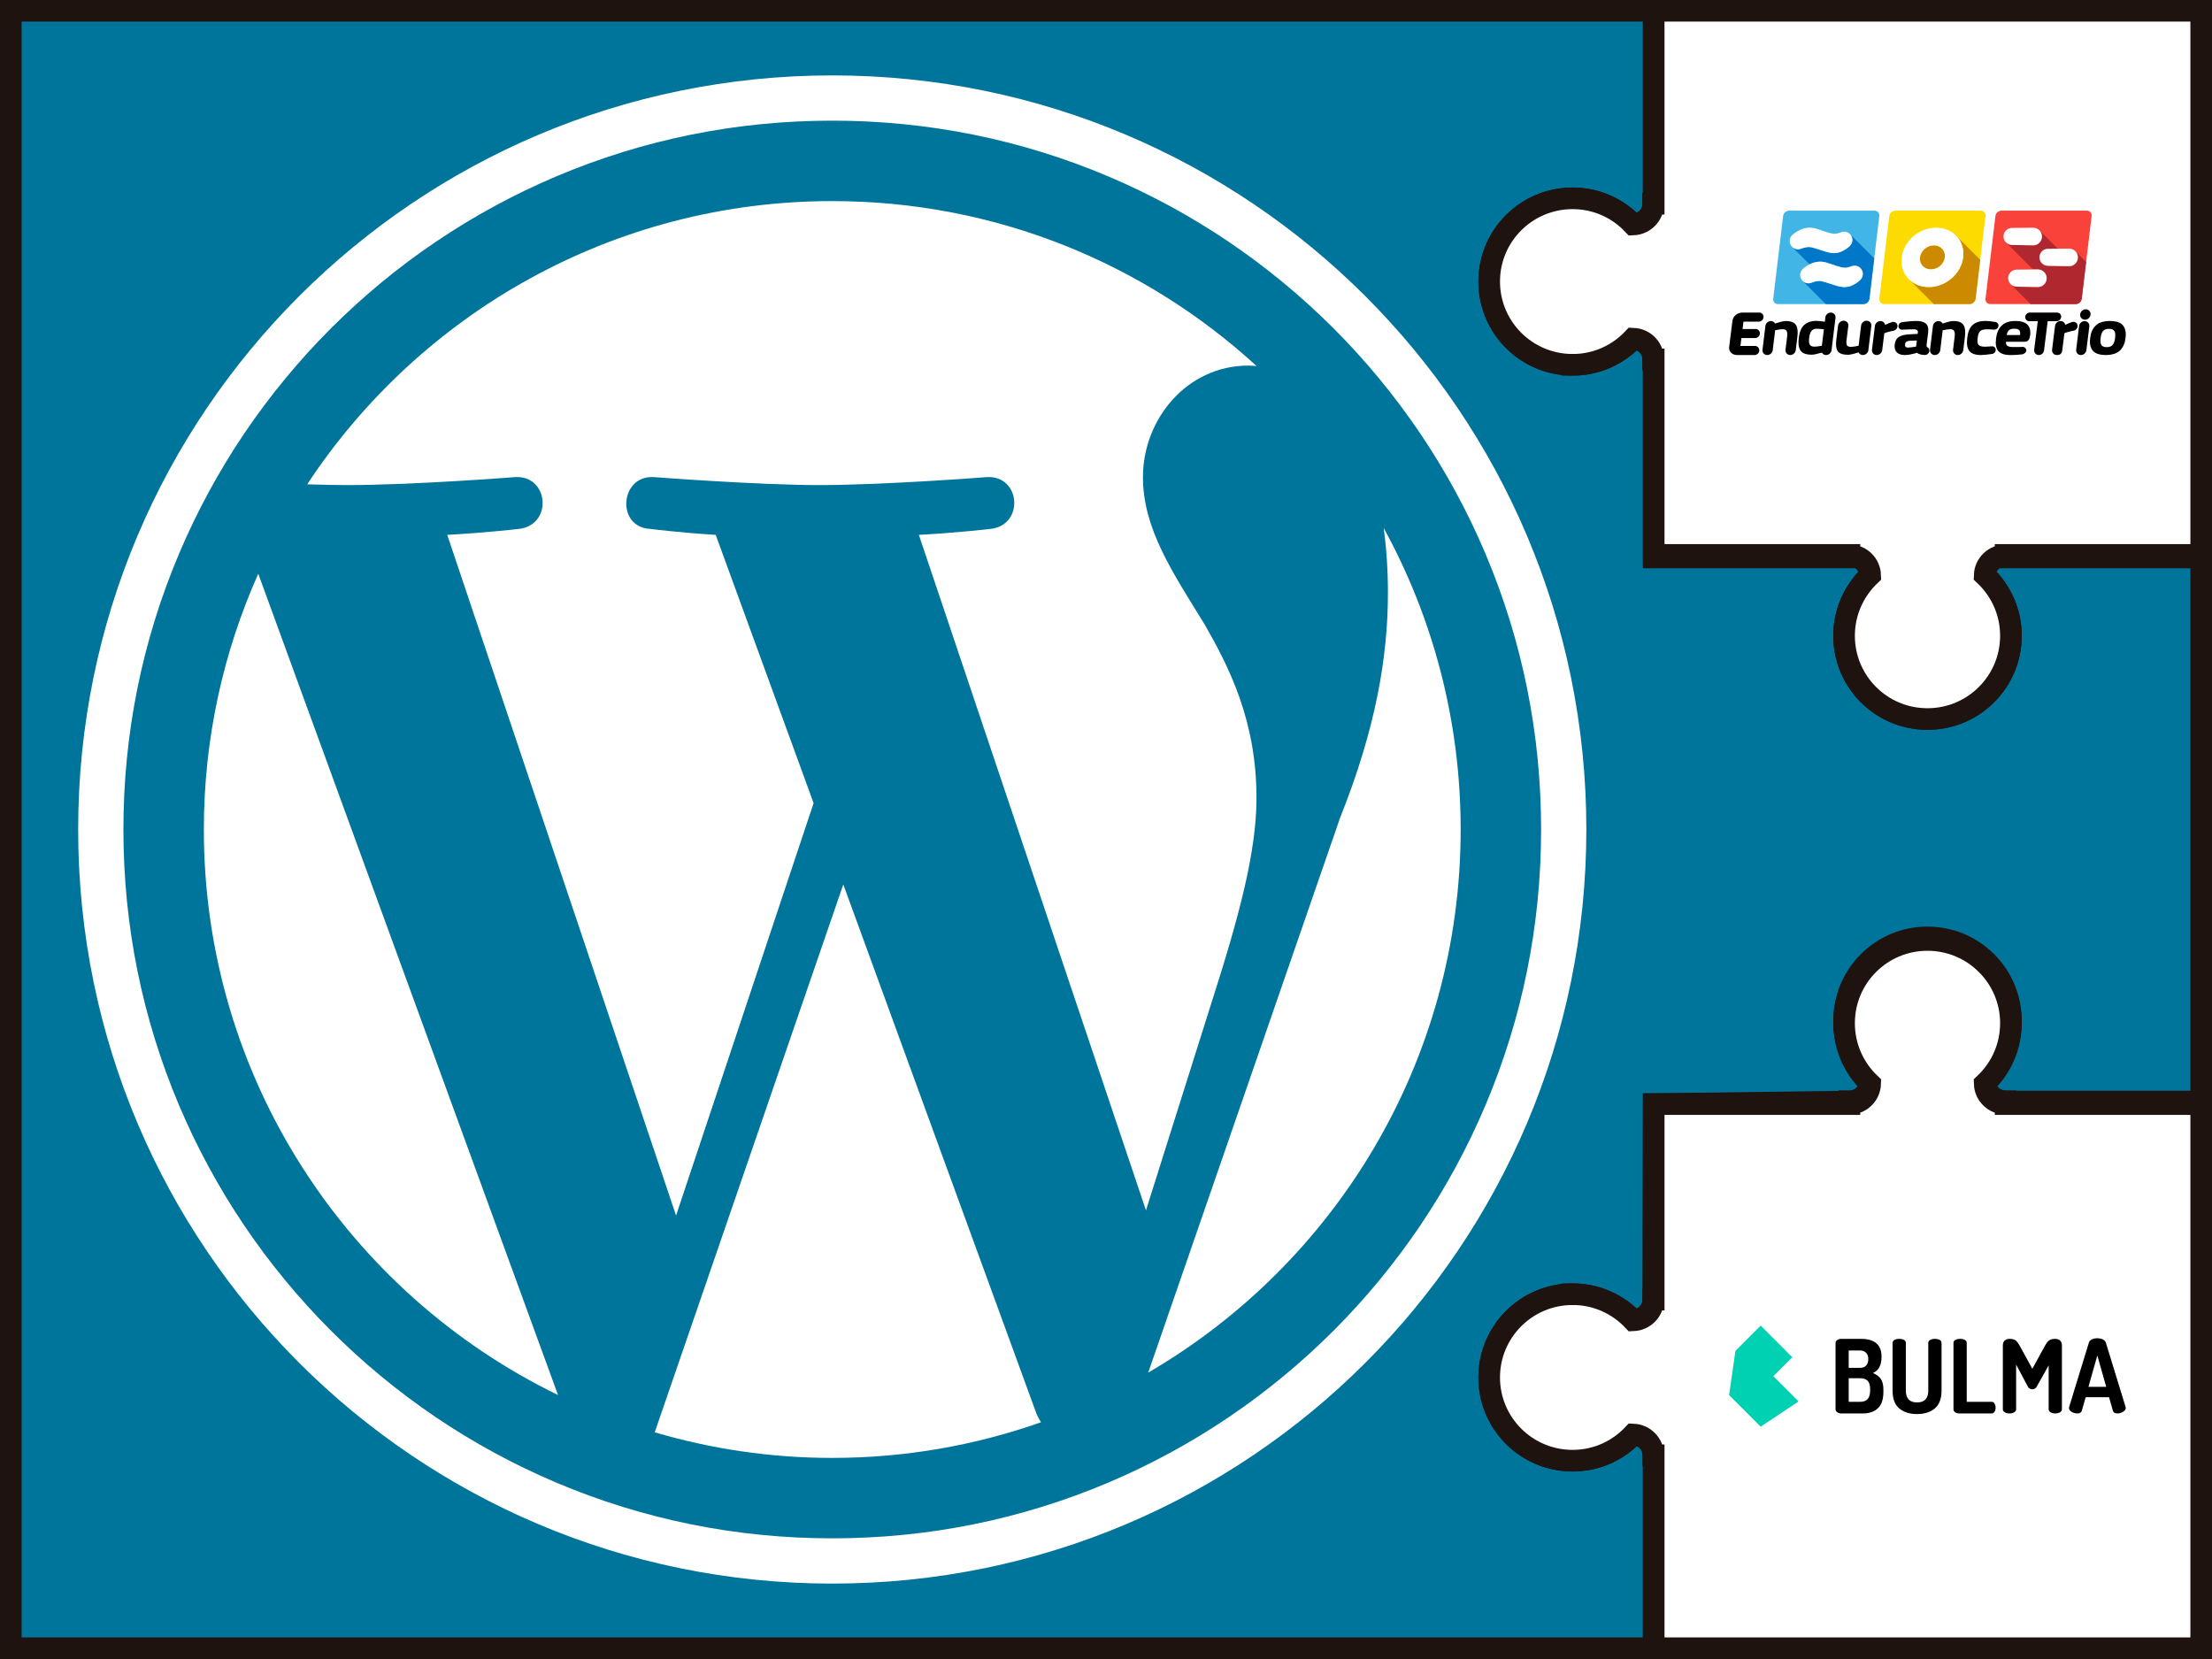
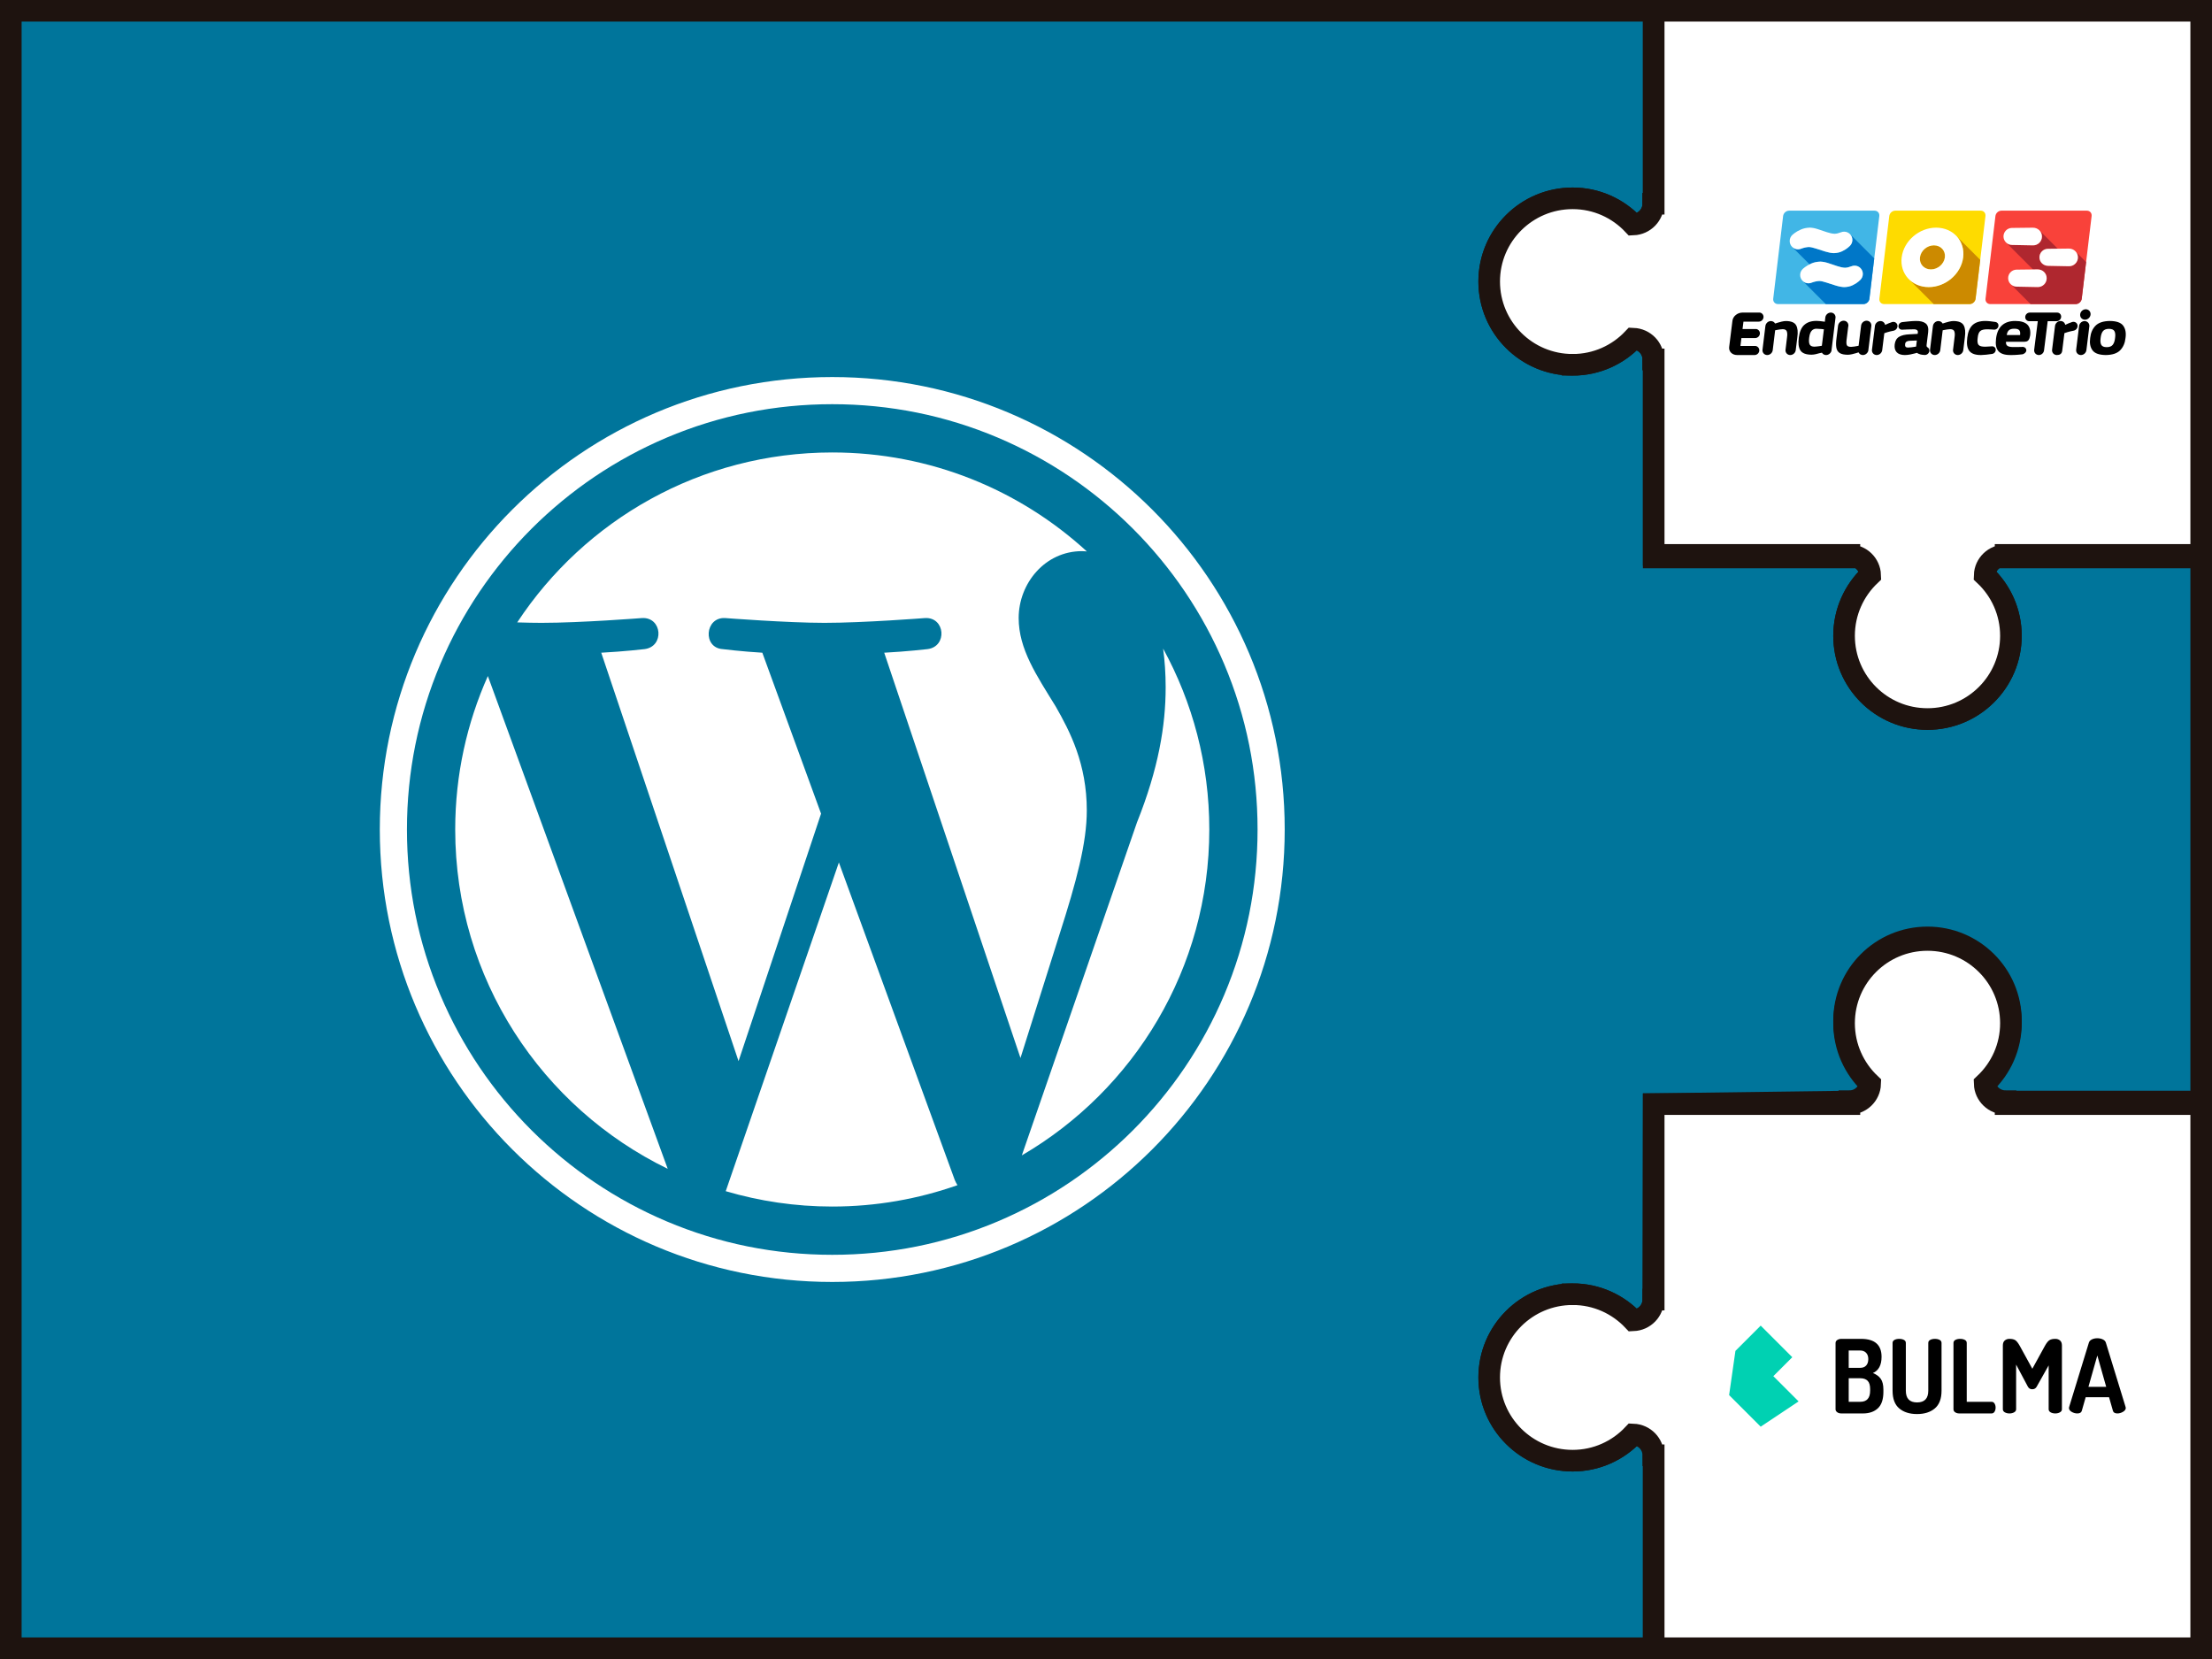
<svg xmlns="http://www.w3.org/2000/svg" version="1.1" id="svg1" width="880" height="660" viewBox="0 0 880 660" xml:space="preserve">
  <defs id="defs1">
    <clipPath clipPathUnits="userSpaceOnUse" id="clipPath5">
      <path d="M 0,1000 H 1000 V 0 H 0 Z" transform="translate(-499.9999,-833.3333)" id="path5-7" />
    </clipPath>
    <clipPath clipPathUnits="userSpaceOnUse" id="clipPath7">
      <path d="M 0,1000 H 1000 V 0 H 0 Z" transform="translate(-743.7592,-633.2676)" id="path7" />
    </clipPath>
  </defs>
  <g id="g1" transform="translate(-12.81773,-248.4307)">
    <g id="g12">
      <path id="path11" d="m 670.71,904.132 5e-5,-76.747 0.136,-4.233 c -0.043,-3.717 -3.802,-3.828 -8.302,-4.038 -6.058,6.425 -14.594,10.419 -24.085,10.419 -18.337,0 -33.198,-14.817 -33.198,-33.095 0,-18.321 14.861,-33.138 33.198,-33.138 9.491,0 18.027,3.986 24.085,10.402 4.5,-0.189 7.994,-3.805 7.994,-8.263 v 0 l 0.172,-77.761 v 0 l 77.858,-1.031 v -0.129 c 4.492,0 8.114,-3.547 8.261,-7.954 -6.393,-6.03 -10.386,-14.602 -10.386,-24.094 0,-18.287 14.818,-33.113 33.189,-33.113 18.311,0 33.189,14.825 33.189,33.113 0,9.491 -3.993,18.064 -10.438,24.094 0.138,4.406 3.821,7.954 8.321,7.954 v 0.129 h 77.815 v -216.447 h -81.377 c -2.736,1.288 -4.647,3.917 -4.759,7.061 6.445,6.073 10.438,14.628 10.438,24.111 0,18.296 -14.878,33.113 -33.189,33.113 -18.372,0 -33.189,-14.817 -33.189,-33.113 0,-9.483 3.993,-18.038 10.386,-24.111 -0.086,-3.144 -2.057,-5.772 -4.759,-7.061 h -81.36 v 0 -78.774 h -0.172 c 0,-4.458 -3.494,-8.074 -7.994,-8.263 -6.058,6.416 -14.594,10.402 -24.085,10.402 -18.337,0 -33.198,-14.817 -33.198,-33.138 0,-18.278 14.861,-33.095 33.198,-33.095 9.491,0 18.027,3.994 24.085,10.419 4.5,-0.189 7.994,-3.822 7.994,-8.272 h 0.172 V 252.729 H 17.116 v 651.403 z" style="display:inline;fill:#00759b;fill-opacity:1;stroke:#1e130f;stroke-width:8.597;stroke-linecap:butt;stroke-linejoin:miter;stroke-miterlimit:4;stroke-dasharray:none;stroke-opacity:1" />
      <path id="path423" d="m 638.459,393.563 c 9.491,0 18.027,-3.986 24.085,-10.402 4.5,0.189 7.994,3.805 7.994,8.263 h 0.172 v 77.761 h 77.858 v 0.137 c 4.492,0 8.114,3.547 8.261,7.937 -6.393,6.073 -10.386,14.628 -10.386,24.111 0,18.296 14.818,33.113 33.189,33.113 18.311,0 33.189,-14.817 33.189,-33.113 0,-9.483 -3.993,-18.038 -10.438,-24.111 0.138,-4.389 3.821,-7.937 8.321,-7.937 v -0.137 h 77.815 V 252.729 H 670.71 v 76.747 h -0.172 c 0,4.449 -3.494,8.083 -7.994,8.272 -6.058,-6.425 -14.594,-10.419 -24.085,-10.419 -18.337,0 -33.198,14.817 -33.198,33.095 0,18.321 14.861,33.138 33.198,33.138 z" style="display:inline;fill:#ffffff;fill-opacity:1;stroke:#1e130f;stroke-width:8.597;stroke-linecap:butt;stroke-linejoin:miter;stroke-miterlimit:4;stroke-dasharray:none;stroke-opacity:1" />
      <path id="path5" d="m 638.459,763.298 c 9.491,0 18.027,3.986 24.085,10.402 4.5,-0.189 7.994,-3.805 7.994,-8.263 h 0.172 v -77.761 h 77.858 v -0.137 c 4.492,0 8.114,-3.547 8.261,-7.937 -6.394,-6.073 -10.386,-14.628 -10.386,-24.111 0,-18.296 14.818,-33.113 33.189,-33.113 18.311,0 33.189,14.817 33.189,33.113 0,9.483 -3.993,18.038 -10.438,24.111 0.138,4.389 3.821,7.937 8.321,7.937 v 0.137 h 77.815 v 216.456 h -217.809 v -76.747 h -0.172 c 0,-4.449 -3.494,-8.083 -7.994,-8.272 -6.058,6.425 -14.594,10.419 -24.085,10.419 -18.337,0 -33.198,-14.817 -33.198,-33.095 0,-18.321 14.861,-33.138 33.198,-33.138 z" style="display:inline;fill:#ffffff;fill-opacity:1;stroke:#1e130f;stroke-width:8.597;stroke-linecap:butt;stroke-linejoin:miter;stroke-miterlimit:4;stroke-dasharray:none;stroke-opacity:1" />
    </g>
-     <g id="g11" style="display:inline">
+     <g id="g11" style="display:inline" transform="matrix(0.6,0,0,0.6000008,137.5658,231.3723)">
      <path id="path4-9" d="m 0,0 c -184.095,0 -333.333,-149.238 -333.333,-333.333 0,-184.095 149.238,-333.334 333.333,-333.334 184.095,0 333.333,149.239 333.333,333.334 C 333.333,-149.238 184.095,0 0,0 m 0,-20 c 42.309,0 83.341,-8.282 121.957,-24.615 18.562,-7.851 36.467,-17.57 53.217,-28.885 16.596,-11.212 32.202,-24.089 46.386,-38.273 14.184,-14.184 27.061,-29.791 38.273,-46.386 11.316,-16.75 21.034,-34.655 28.885,-53.217 16.334,-38.616 24.615,-79.649 24.615,-121.957 0,-42.309 -8.281,-83.341 -24.615,-121.957 -7.851,-18.562 -17.569,-36.467 -28.885,-53.217 -11.212,-16.596 -24.089,-32.202 -38.273,-46.386 -14.184,-14.184 -29.79,-27.061 -46.386,-38.273 -16.75,-11.316 -34.655,-21.034 -53.217,-28.885 C 83.341,-638.385 42.309,-646.667 0,-646.667 c -42.308,0 -83.341,8.282 -121.957,24.616 -18.562,7.851 -36.467,17.569 -53.217,28.885 -16.595,11.212 -32.202,24.089 -46.386,38.273 -14.184,14.184 -27.061,29.79 -38.273,46.386 -11.315,16.75 -21.034,34.655 -28.885,53.217 -16.333,38.616 -24.615,79.648 -24.615,121.957 0,42.308 8.282,83.341 24.615,121.957 7.851,18.562 17.57,36.467 28.885,53.217 11.212,16.595 24.089,32.202 38.273,46.386 14.184,14.184 29.791,27.061 46.386,38.273 16.75,11.315 34.655,21.034 53.217,28.885 C -83.341,-28.282 -42.308,-20 0,-20" style="display:inline;fill:#ffffff;fill-opacity:1;fill-rule:nonzero;stroke:none" transform="matrix(0.9000009,0,0,-0.9000009,343.9133,278.4303)" clip-path="url(#clipPath5)" />
      <path id="path6" d="m 0,0 c 1.193,-8.846 1.867,-18.337 1.867,-28.561 0,-28.177 -5.279,-59.864 -21.129,-99.49 l -84.839,-245.297 c 82.583,48.146 138.12,137.615 138.12,240.091 C 34.019,-84.963 21.677,-39.561 0,0 m -238.879,-157.554 -83.356,-242.173 c 24.894,-7.324 51.212,-11.318 78.476,-11.318 32.347,0 63.379,5.583 92.249,15.749 -0.743,1.188 -1.428,2.45 -1.993,3.828 z m 182.643,38.306 c 0,34.34 -12.335,58.108 -22.899,76.605 -14.082,22.892 -27.287,42.259 -27.287,65.15 0,25.53 19.361,49.298 46.647,49.298 1.233,0 2.4,-0.148 3.597,-0.224 -49.421,45.282 -115.265,72.929 -187.581,72.929 -97.049,0 -182.421,-49.795 -232.091,-125.197 6.522,-0.207 12.667,-0.337 17.877,-0.337 29.048,0 74.035,3.531 74.035,3.531 14.966,0.877 16.735,-21.122 1.776,-22.891 0,0 -15.053,-1.763 -31.789,-2.639 l 101.15,-300.884 60.797,182.31 -43.275,118.574 c -14.966,0.876 -29.134,2.639 -29.134,2.639 -14.974,0.884 -13.22,23.768 1.762,22.891 0,0 45.863,-3.531 73.156,-3.531 29.048,0 74.042,3.531 74.042,3.531 14.974,0.877 16.736,-21.122 1.77,-22.891 0,0 -15.068,-1.763 -31.79,-2.639 l 100.386,-298.592 28.656,90.801 c 12.731,39.683 20.195,67.798 20.195,91.566 m -465.301,-14.009 c 0,-109.945 63.89,-204.968 156.56,-249.989 l -132.507,363.034 c -15.413,-34.543 -24.053,-72.773 -24.053,-113.045" style="display:inline;fill:#ffffff;fill-opacity:1;fill-rule:nonzero;stroke:none" transform="matrix(0.9000009,0,0,-0.9000009,563.2969,458.4896)" clip-path="url(#clipPath7)" />
    </g>
    <g id="g4" style="display:inline" transform="translate(-1.1409037e-5,434.9471)">
      <path fill-rule="evenodd" clip-rule="evenodd" d="m 700.711,368.496 2.513,-17.59 10.052,-10.052 12.564,12.564 -7.539,7.539 10.052,10.052 -15.077,10.052 z" fill="#00d1b2" id="path3" style="stroke-width:1.005" />
      <path fill-rule="evenodd" clip-rule="evenodd" d="m 743.055,374.168 v -26.38 c 0,-0.514 0.23,-0.92 0.69,-1.218 0.46,-0.298 1.001,-0.446 1.623,-0.446 h 7.833 c 5.438,0 8.158,2.381 8.158,7.143 0,3.301 -1.15,5.452 -3.45,6.453 1.38,0.541 2.422,1.305 3.125,2.293 0.704,0.988 1.055,2.428 1.055,4.322 v 0.852 c 0,3.003 -0.73,5.188 -2.192,6.554 -1.461,1.366 -3.436,2.05 -5.925,2.05 h -8.604 c -0.676,0 -1.231,-0.162 -1.664,-0.487 -0.433,-0.325 -0.649,-0.703 -0.649,-1.136 z m 5.235,-3.003 h 4.586 c 2.624,0 3.937,-1.475 3.937,-4.424 v -0.649 c 0,-1.515 -0.331,-2.611 -0.994,-3.287 -0.663,-0.676 -1.644,-1.015 -2.942,-1.015 h -4.586 z m 0,-13.515 h 4.545 c 1.055,0 1.86,-0.311 2.415,-0.933 0.555,-0.622 0.832,-1.475 0.832,-2.557 0,-1.055 -0.291,-1.887 -0.873,-2.496 -0.582,-0.609 -1.387,-0.913 -2.415,-0.913 h -4.505 z m 17.451,9.091 V 347.747 c 0,-0.541 0.257,-0.947 0.771,-1.218 0.514,-0.271 1.136,-0.406 1.867,-0.406 0.731,0 1.353,0.135 1.867,0.406 0.514,0.271 0.771,0.676 0.771,1.218 v 18.994 c 0,3.112 1.488,4.667 4.464,4.667 2.976,0 4.464,-1.556 4.464,-4.667 V 347.747 c 0,-0.541 0.257,-0.947 0.771,-1.218 0.514,-0.271 1.136,-0.406 1.867,-0.406 0.731,0 1.353,0.135 1.867,0.406 0.514,0.271 0.771,0.676 0.771,1.218 v 18.994 c 0,3.193 -0.886,5.54 -2.658,7.041 -1.772,1.502 -4.133,2.252 -7.082,2.252 -2.949,0 -5.31,-0.744 -7.082,-2.232 -1.772,-1.488 -2.658,-3.842 -2.658,-7.062 z m 24.229,7.386 V 347.747 c 0,-0.541 0.257,-0.947 0.771,-1.218 0.514,-0.271 1.136,-0.406 1.867,-0.406 0.731,0 1.353,0.135 1.867,0.406 0.514,0.271 0.771,0.676 0.771,1.218 v 23.417 h 9.902 c 0.487,0 0.872,0.23 1.157,0.69 0.284,0.46 0.426,1.001 0.426,1.623 0,0.622 -0.142,1.163 -0.426,1.623 -0.284,0.46 -0.669,0.69 -1.157,0.69 h -12.865 c -0.622,0 -1.163,-0.149 -1.623,-0.446 -0.46,-0.298 -0.69,-0.704 -0.69,-1.218 z m 19.643,0 v -25.366 c 0,-0.893 0.25,-1.556 0.751,-1.989 0.501,-0.433 1.13,-0.649 1.887,-0.649 1.001,0 1.772,0.176 2.314,0.528 0.541,0.352 1.136,1.109 1.785,2.273 l 4.993,9.091 4.992,-9.091 c 0.649,-1.163 1.251,-1.921 1.806,-2.273 0.555,-0.352 1.332,-0.528 2.333,-0.528 0.758,0 1.387,0.216 1.888,0.649 0.501,0.433 0.751,1.096 0.751,1.989 v 25.366 c 0,0.514 -0.264,0.92 -0.791,1.218 -0.528,0.298 -1.144,0.446 -1.847,0.446 -0.73,0 -1.352,-0.149 -1.867,-0.446 -0.514,-0.298 -0.771,-0.704 -0.771,-1.218 V 356.675 l -4.748,8.442 c -0.379,0.704 -0.974,1.055 -1.786,1.055 -0.784,0 -1.366,-0.352 -1.745,-1.055 l -4.667,-8.766 v 17.776 c 0,0.514 -0.264,0.92 -0.792,1.218 -0.528,0.298 -1.143,0.446 -1.846,0.446 -0.731,0 -1.353,-0.149 -1.867,-0.446 -0.515,-0.298 -0.771,-0.704 -0.771,-1.218 z m 26.299,-0.528 c 0,-0.054 0.027,-0.189 0.081,-0.406 l 7.832,-25.528 c 0.163,-0.568 0.562,-1.008 1.198,-1.319 0.635,-0.311 1.359,-0.467 2.171,-0.467 0.811,0 1.542,0.156 2.191,0.467 0.649,0.311 1.055,0.751 1.217,1.319 l 7.833,25.528 c 0.054,0.217 0.081,0.352 0.081,0.406 0,0.595 -0.366,1.109 -1.096,1.542 -0.731,0.433 -1.475,0.649 -2.232,0.649 -1.001,0 -1.596,-0.352 -1.786,-1.055 l -1.542,-5.398 h -9.294 l -1.543,5.398 c -0.189,0.704 -0.784,1.055 -1.785,1.055 -0.785,0 -1.536,-0.21 -2.253,-0.629 -0.717,-0.419 -1.076,-0.94 -1.076,-1.563 z m 7.752,-8.401 h 7.061 l -3.53,-12.46 z" fill="#000000" id="path4" style="stroke-width:1.005" />
    </g>
    <g id="g5" transform="matrix(0.3378592,0,0,0.3378592,626.626,165.4571)">
      <g id="layer3" style="display:inline" transform="translate(164.8177,548.3516)">
        <path id="path1278" style="display:inline;fill:#000000;fill-opacity:1;fill-rule:nonzero;stroke:none;stroke-width:1.353" d="m 85.381,84.642 h 0.49 0.602 c 2.519,0.465 4.361,2.669 4.237,5.327 -0.138,2.945 -2.638,5.331 -5.581,5.331 l -16.206,0.005 -1.135,9.323 h 17.139 0.845 c 2.519,0.468 4.363,2.674 4.238,5.332 -0.138,2.944 -2.638,5.331 -5.583,5.331 H 63.842 c -5.809,0 -9.972,-4.2 -9.315,-9.422 l 3.865,-31.038 c 0.666,-5.266 5.979,-9.541 11.842,-9.541 h 19.665 0.768 c 2.558,0.426 4.44,2.647 4.315,5.332 -0.138,2.942 -2.636,5.331 -5.583,5.331 H 71.354 l -1.086,8.687 z" />
        <path id="path1282" style="display:inline;fill:#000000;fill-opacity:1;fill-rule:nonzero;stroke:none;stroke-width:1.344" d="m 154.809,105.435 c 1.908,-0.079 3.825,-0.268 5.748,-0.565 1.925,-0.297 2.962,-0.465 3.111,-0.504 l 2.401,-19.377 c -0.122,-0.03 -1.094,-0.143 -2.915,-0.341 -1.822,-0.202 -3.761,-0.315 -5.817,-0.344 -2.268,-0.042 -4.139,0.73 -5.619,2.316 -1.477,1.588 -2.46,4.248 -2.945,7.981 -0.519,3.813 -0.339,6.562 0.542,8.248 0.879,1.688 2.712,2.55 5.494,2.587 m 12.931,-34.42 c 0.391,-3.187 3.234,-5.723 6.458,-5.723 3.224,0 5.678,2.535 5.579,5.723 l -0.102,0.836 -4.732,38.628 c -0.851,2.752 -3.431,4.813 -6.335,4.813 -2.131,0 -3.916,-1.11 -4.854,-2.783 -1.502,0.288 -2.639,0.519 -2.951,0.622 -1.186,0.378 -2.626,0.756 -4.321,1.136 -1.694,0.378 -3.331,0.583 -4.914,0.612 -6.668,-0.009 -11.072,-1.722 -13.216,-5.133 -2.144,-3.413 -2.742,-8.46 -1.796,-15.145 0.859,-6.849 3.049,-11.828 6.567,-14.932 3.518,-3.104 8.338,-4.631 14.456,-4.582 1.167,0.012 2.488,0.097 3.967,0.257 1.477,0.157 2.771,0.319 3.88,0.476 l 1.748,0.257 z" />
        <path id="path1286" style="display:inline;fill:#000000;fill-opacity:1;fill-rule:nonzero;stroke:none;stroke-width:1.353" d="m 209.845,80.919 c 0.257,-3.343 3.175,-6.053 6.519,-6.053 3.322,0 5.825,2.677 5.604,5.99 l -3.659,29.527 c -0.818,2.801 -3.435,4.909 -6.381,4.909 -2.294,0 -4.191,-1.278 -5.07,-3.16 l -0.913,0.294 -2.067,0.655 c -1.312,0.404 -2.856,0.812 -4.632,1.219 -1.775,0.404 -3.389,0.624 -4.843,0.655 -4.353,0.005 -7.6,-0.679 -9.738,-2.058 -2.139,-1.377 -3.455,-3.487 -3.945,-6.325 -0.491,-2.841 -0.441,-6.452 0.15,-10.83 l 1.844,-14.885 c 0.386,-3.313 3.288,-5.99 6.612,-5.99 3.343,0 5.845,2.711 5.588,6.053 -0.036,0.48 -0.129,0.948 -0.269,1.397 l -1.664,13.424 c -0.541,3.44 -0.555,5.955 -0.042,7.551 0.514,1.596 2.231,2.383 5.151,2.365 1.05,-0.019 2.258,-0.13 3.624,-0.341 1.366,-0.208 2.565,-0.417 3.598,-0.629 l 1.631,-0.338 2.896,-23.36 z" />
        <path id="path1290" style="display:inline;fill:#000000;fill-opacity:1;fill-rule:nonzero;stroke:none;stroke-width:1.353" d="m 222.638,109.239 c 0.019,-0.238 0.05,-0.471 0.093,-0.701 l 3.386,-27.202 c 0.257,-3.343 3.175,-6.053 6.519,-6.053 2.816,0 5.035,1.924 5.512,4.526 0.367,-0.145 1.646,-0.755 4.11,-1.86 1.163,-0.521 2.467,-0.996 3.913,-1.427 l 0.388,-0.114 0.334,-0.092 c 0.323,-0.061 0.657,-0.072 0.993,-0.072 2.904,0 5.078,2.355 4.855,5.258 -0.181,2.37 -1.905,4.375 -4.112,5.031 -3.347,0.66 -6.007,1.281 -7.976,1.905 -2.264,0.716 -3.413,1.104 -3.445,1.159 l -2.458,19.702 c -0.288,3.316 -3.199,5.993 -6.523,5.993 -3.344,0 -5.845,-2.711 -5.589,-6.053" />
        <path id="path1294" style="display:inline;fill:#000000;fill-opacity:1;fill-rule:nonzero;stroke:none;stroke-width:1.353" d="m 275.512,98.183 -8.277,0.307 c -1.606,0.058 -2.887,0.386 -3.846,0.979 -0.959,0.595 -1.529,1.575 -1.711,2.938 -0.17,1.345 0.005,2.359 0.529,3.044 0.522,0.684 1.415,1.025 2.68,1.028 1.289,-0.013 2.68,-0.114 4.176,-0.299 1.493,-0.185 2.783,-0.369 3.865,-0.555 l 1.7,-0.299 z M 253.867,80.983 c 0.177,-2.304 2.07,-4.197 4.327,-4.441 l 0.937,-0.116 c 2.167,-0.272 4.702,-0.541 7.605,-0.814 2.902,-0.269 5.51,-0.414 7.823,-0.436 5.102,-0.064 8.901,0.906 11.395,2.914 2.494,2.006 3.455,5.433 2.885,10.278 l -1.759,14.193 c -0.211,1.388 -0.164,2.359 0.135,2.921 0.114,0.211 0.189,0.284 0.434,0.441 1.671,0.74 2.743,2.454 2.59,4.452 -0.207,2.676 -2.542,4.845 -5.219,4.845 -0.432,0 -0.74,0.056 -1.13,-0.05 -1.719,-0.114 -3.071,-0.307 -4.054,-0.576 -1.669,-0.457 -3.11,-1.094 -4.317,-1.905 -0.06,0.031 -0.822,0.256 -2.287,0.674 -1.465,0.419 -3.275,0.837 -5.435,1.254 -2.159,0.418 -4.31,0.645 -6.451,0.676 -4.472,-0.045 -7.694,-1.181 -9.669,-3.41 -1.974,-2.229 -2.722,-5.286 -2.241,-9.167 0.56,-4.246 2.306,-7.221 5.242,-8.925 2.934,-1.704 6.919,-2.666 11.955,-2.885 l 9.845,-0.538 0.238,-1.921 c 0.106,-1.052 -0.216,-1.887 -0.969,-2.508 -0.751,-0.618 -1.794,-0.935 -3.13,-0.951 -2.327,0.008 -4.844,0.061 -7.548,0.161 -2.497,0.091 -4.676,0.183 -6.539,0.272 -0.177,0.022 -0.356,0.032 -0.538,0.032 -2.469,0 -4.317,-2.001 -4.127,-4.468" />
        <path id="path1298" style="display:inline;fill:#000000;fill-opacity:1;fill-rule:nonzero;stroke:none;stroke-width:1.353" d="m 318.113,109.238 0.127,-0.862 c -0.061,0.28 -0.104,0.568 -0.127,0.862 m 0,0 c 0.023,-0.294 0.066,-0.582 0.127,-0.862 l 1.694,-13.952 c 0.441,-2.952 0.352,-5.28 -0.266,-6.98 -0.62,-1.704 -2.247,-2.577 -4.883,-2.611 -1.048,0.016 -2.258,0.13 -3.623,0.338 -1.365,0.208 -2.565,0.421 -3.6,0.629 l -1.631,0.338 -2.804,23.099 c -0.257,3.343 -3.175,6.053 -6.517,6.053 -3.344,0 -5.846,-2.711 -5.589,-6.053 2.424,-19.559 3.169,-25.976 3.366,-27.628 0.272,-3.617 3.191,-6.328 6.534,-6.328 2.17,0 3.982,1.139 4.921,2.852 l 1.117,-0.275 c 0.064,-0.032 0.747,-0.257 2.049,-0.674 1.301,-0.421 2.839,-0.837 4.615,-1.255 1.773,-0.421 3.402,-0.645 4.885,-0.676 6.2,0.022 10.231,1.664 12.095,4.925 1.863,3.263 2.346,8.009 1.445,14.246 l -1.825,14.814 c -0.256,3.343 -3.176,6.053 -6.517,6.053 -3.345,0 -5.848,-2.711 -5.591,-6.053" />
        <path d="m 408.538,65.292 h 32.231 c 2.756,0.05 4.843,2.303 4.685,5.073 -0.159,2.802 -2.559,5.073 -5.363,5.073 h -10.502 l -4.324,34.448 c -0.385,3.024 -3.041,5.407 -6.119,5.407 -3.217,0 -5.676,-2.608 -5.494,-5.825 l 0.049,-0.542 4.221,-33.488 h -10.024 c -2.802,0 -4.925,-2.271 -4.766,-5.073 0.159,-2.801 2.559,-5.073 5.364,-5.073 z" style="display:inline;fill:#000000;fill-opacity:1;fill-rule:nonzero;stroke:none;stroke-width:1.356" id="path1007" />
        <path id="path1306" style="display:inline;fill:#000000;fill-opacity:1;fill-rule:nonzero;stroke:none;stroke-width:1.353" d="m 368.148,76.366 c 2.149,0.335 3.665,2.217 3.49,4.483 -0.192,2.508 -2.379,4.537 -4.885,4.537 l -3.781,-0.243 c -1.622,-0.097 -3.041,-0.15 -4.253,-0.158 -4.223,-0.045 -7.119,0.679 -8.683,2.179 -1.566,1.499 -2.515,4.049 -2.847,7.647 -0.61,4.037 -0.31,6.842 0.902,8.414 1.211,1.573 3.938,2.323 8.18,2.254 1.212,-0.004 3.573,-0.2 5.205,-0.3 l 2.297,-0.149 0.375,-0.023 c 2.592,0 4.453,2.016 4.262,4.502 -0.168,2.179 -1.859,4.011 -3.949,4.425 l -0.354,0.051 c -1.802,0.264 -4.653,0.647 -6.815,0.89 -2.306,0.258 -4.348,0.396 -6.128,0.417 -6.684,0.049 -11.303,-1.561 -13.857,-4.832 -2.554,-3.268 -3.357,-8.483 -2.412,-15.648 0.791,-6.761 2.902,-11.731 6.333,-14.912 3.433,-3.18 8.492,-4.755 15.178,-4.724 1.829,0.019 3.84,0.158 6.034,0.418 2.193,0.258 4.095,0.515 5.707,0.774" />
        <path id="path1310" style="display:inline;fill:#000000;fill-opacity:1;fill-rule:nonzero;stroke:none;stroke-width:1.353" d="m 388.89,105.864 c 2.544,-0.011 4.992,0.058 7.554,-0.053 l 4.299,-0.108 c 2.187,0.277 3.846,2.055 3.674,4.288 -0.177,2.306 -2.979,4.491 -5.28,4.518 -1.553,0.234 -2.582,0.206 -4.576,0.444 -2.906,0.344 -5.855,0.311 -8.74,0.338 -6.792,0.047 -11.552,-1.485 -14.275,-4.603 -2.724,-3.114 -3.64,-8.1 -2.747,-14.956 0.855,-6.833 3.171,-11.969 6.95,-15.401 3.778,-3.435 8.974,-5.155 15.586,-5.157 6.642,-0.005 11.413,1.423 14.315,4.284 2.904,2.862 3.992,7.187 3.264,12.975 l -0.678,2.719 c -0.847,3.118 -2.903,4.486 -5.779,4.486 h -21.938 c -0.257,2.175 0.268,3.761 1.571,4.753 1.307,0.996 3.573,1.485 6.801,1.472 m -7.485,-14.12 h 15.662 c 0.367,-2.695 0.02,-4.618 -1.039,-5.769 -1.059,-1.153 -2.999,-1.713 -5.823,-1.68 -2.857,-0.008 -4.959,0.602 -6.304,1.825 -1.346,1.222 -2.178,3.096 -2.496,5.625" />
        <path id="path1314" style="display:inline;fill:#000000;fill-opacity:1;fill-rule:evenodd;stroke:none;stroke-width:1.353" d="m 502.904,75.175 c -7.766,0.095 -13.431,1.955 -16.996,5.577 -3.564,3.623 -5.661,8.438 -6.289,14.442 -0.862,6.007 0.041,10.835 2.704,14.481 2.665,3.646 7.869,5.516 15.609,5.617 7.765,-0.1 13.433,-1.971 17.001,-5.617 3.567,-3.646 5.665,-8.473 6.292,-14.481 0.862,-6.003 -0.041,-10.819 -2.708,-14.442 -2.668,-3.623 -7.871,-5.483 -15.613,-5.577 m -3.821,30.843 c -3.284,-0.011 -5.427,-0.933 -6.425,-2.764 -0.998,-1.834 -1.247,-4.521 -0.744,-8.061 0.373,-3.535 1.285,-6.212 2.735,-8.022 1.451,-1.81 3.82,-2.719 7.106,-2.724 3.286,0.005 5.428,0.914 6.429,2.724 1.002,1.81 1.251,4.487 0.749,8.022 -0.375,3.54 -1.288,6.227 -2.741,8.061 -1.453,1.83 -3.824,2.753 -7.11,2.764" />
        <path id="path1318" style="display:inline;fill:#000000;fill-opacity:1;fill-rule:nonzero;stroke:none;stroke-width:1.353" d="m 446.638,110.621 c -0.593,3.413 -2.956,4.671 -6.298,4.671 -3.322,0 -5.834,-2.676 -5.612,-5.99 l 3.49,-28.261 c 0.375,-3.232 3.248,-5.815 6.511,-5.815 2.815,0 5.035,1.921 5.511,4.524 0.346,-0.143 1.625,-0.753 4.089,-1.857 1.162,-0.521 2.466,-0.997 3.911,-1.427 l 0.388,-0.111 0.335,-0.095 c 0.323,-0.061 0.657,-0.072 0.993,-0.072 2.904,0 5.079,2.354 4.855,5.258 -0.181,2.37 -1.906,4.375 -4.111,5.029 -3.347,0.661 -6.009,1.282 -7.977,1.906 -2.264,0.716 -3.413,1.104 -3.447,1.159 z" />
        <path style="display:inline;fill:#000000;fill-opacity:1;fill-rule:nonzero;stroke:none;stroke-width:1.353" d="m 474.415,61.403 c -3.391,0 -6.353,2.748 -6.611,6.138 -0.261,3.39 2.277,6.136 5.666,6.136 3.391,0 6.351,-2.746 6.611,-6.136 0.26,-3.39 -2.276,-6.138 -5.666,-6.138 z m -1.382,13.908 c -3.344,0 -6.264,2.712 -6.52,6.058 l -0.014,0.173 -3.35,27.226 -0.049,0.472 c -0.257,3.341 2.245,6.052 5.588,6.052 3.344,0 6.261,-2.71 6.529,-6.161 l 3.44,-27.959 c 0.147,-3.255 -2.345,-5.861 -5.625,-5.861 z" id="path1322" />
        <path id="path1330" style="display:inline;fill:#000000;fill-opacity:1;fill-rule:nonzero;stroke:none;stroke-width:1.353" d="m 120.847,109.238 0.127,-0.862 c -0.062,0.28 -0.104,0.568 -0.127,0.862 m 0,0 c 0.023,-0.294 0.065,-0.582 0.127,-0.862 l 1.694,-13.952 c 0.441,-2.952 0.352,-5.28 -0.268,-6.98 -0.618,-1.704 -2.246,-2.577 -4.882,-2.611 -1.05,0.016 -2.258,0.13 -3.624,0.338 -1.365,0.208 -2.565,0.421 -3.598,0.629 l -1.631,0.338 -2.804,23.099 c -0.257,3.343 -3.176,6.053 -6.519,6.053 -3.344,0 -5.846,-2.711 -5.589,-6.053 2.424,-19.559 3.171,-25.976 3.367,-27.628 0.272,-3.617 3.19,-6.328 6.534,-6.328 2.168,0 3.981,1.139 4.92,2.852 l 1.117,-0.275 c 0.065,-0.032 0.748,-0.257 2.049,-0.674 1.303,-0.421 2.841,-0.837 4.615,-1.255 1.775,-0.421 3.403,-0.645 4.885,-0.676 6.201,0.022 10.232,1.664 12.095,4.925 1.864,3.263 2.346,8.009 1.445,14.246 l -1.825,14.814 c -0.256,3.343 -3.175,6.053 -6.517,6.053 -3.344,0 -5.846,-2.711 -5.589,-6.053" />
      </g>
      <g id="layer1" transform="translate(164.8177,551.1444)" style="display:inline">
        <path id="path1334" style="display:inline;fill:#fedb00;fill-opacity:1;fill-rule:nonzero;stroke:none;stroke-width:1.354" d="m 243.051,-51.177 c 0.418,-3.492 3.581,-6.324 7.068,-6.324 h 100.639 c 3.485,0 5.973,2.832 5.553,6.324 l -11.646,97.351 c -0.417,3.493 -3.581,6.325 -7.068,6.325 H 236.958 c -3.485,0 -5.973,-2.832 -5.555,-6.325 z" />
        <path id="path1342" style="display:inline;fill:#f9423a;fill-opacity:1;fill-rule:nonzero;stroke:none;stroke-width:1.354" d="m 368.049,-51.177 c 0.419,-3.492 3.582,-6.324 7.068,-6.324 h 100.638 c 3.486,0 5.973,2.832 5.556,6.324 l -11.647,97.351 c -0.418,3.493 -3.582,6.325 -7.067,6.325 H 361.958 c -3.486,0 -5.973,-2.832 -5.554,-6.325 z" />
        <path id="path1338" style="display:inline;fill:#41b6e6;fill-opacity:1;fill-rule:nonzero;stroke:none;stroke-width:1.354" d="m 118.05,-51.177 c 0.418,-3.492 3.582,-6.324 7.067,-6.324 h 100.64 c 3.486,0 5.973,2.832 5.554,6.324 L 219.666,46.174 c -0.418,3.493 -3.584,6.325 -7.068,6.325 H 111.959 c -3.487,0 -5.973,-2.832 -5.556,-6.325 z" />
      </g>
      <g id="layer4" style="display:inline" transform="translate(164.8177,548.3516)">
        <path style="display:inline;fill:#0077c8;fill-opacity:1;stroke:none;stroke-width:0.068;stroke-miterlimit:2;stroke-dasharray:none;stroke-opacity:1" d="m 197.114,-26.763 -0.008,0.008 c 1.555,1.724 2.51,4 2.51,6.504 0,2.695 -1.079,5.159 -2.85,6.92 -0.184,0.225 -0.989,0.956 -2.418,2.195 -1.61,1.396 -3.843,2.791 -6.693,4.186 -2.852,1.399 -6.152,2.15 -9.904,2.256 -2.938,-0.089 -6.281,-0.712 -10.033,-1.871 -3.752,-1.16 -7.377,-2.32 -10.873,-3.48 -3.497,-1.159 -6.328,-1.783 -8.498,-1.877 -3.02,0.199 -5.923,0.821 -8.709,1.869 -1.235,0.558 -2.605,0.873 -4.049,0.873 -2.676,0 -5.098,-1.075 -6.867,-2.812 l 20.484,20.484 c 0.645,-0.319 1.314,-0.639 2.029,-0.959 3.126,-1.395 6.706,-2.146 10.74,-2.252 2.849,0.087 6.019,0.711 9.508,1.871 l 10.387,3.479 c 3.434,1.16 6.494,1.784 9.18,1.875 2.224,-0.08 4.621,-0.633 7.191,-1.66 1.423,-0.576 2.668,-0.812 3.961,-0.812 5.373,0 9.729,4.356 9.729,9.727 0,2.696 -1.079,5.161 -2.85,6.922 -0.183,0.225 -0.989,0.954 -2.418,2.193 -1.61,1.395 -3.841,2.791 -6.693,4.186 -2.852,1.398 -6.152,2.15 -9.904,2.256 -2.938,-0.089 -6.281,-0.711 -10.033,-1.871 -3.752,-1.159 -7.376,-2.32 -10.873,-3.479 -3.496,-1.16 -6.33,-1.785 -8.5,-1.877 -3.019,0.198 -5.921,0.82 -8.707,1.869 -1.234,0.558 -2.605,0.869 -4.049,0.869 -2.676,0 -5.098,-1.073 -6.867,-2.811 l 27.275,27.275 h 44.285 c 3.485,0 6.65,-2.831 7.068,-6.324 L 225.346,1.469 Z m -68.65,14.5 -0.006,0.006 0.141,0.141 c -0.046,-0.047 -0.089,-0.098 -0.135,-0.146 z m 12.312,40.008 -0.006,0.006 0.143,0.143 c -0.047,-0.048 -0.09,-0.099 -0.137,-0.148 z" id="rect1103" />
        <path style="display:inline;fill:#af272f;fill-opacity:1;stroke:none;stroke-width:0.068;stroke-miterlimit:2;stroke-dasharray:none;stroke-opacity:1" d="m 420.028,-31.353 -0.008,0.008 c 1.754,1.858 2.822,4.341 2.822,7.08 0,5.745 -4.659,10.402 -10.404,10.402 l -0.359,-0.006 -24.311,-0.471 c -2.808,0 -5.311,-1.078 -7.141,-2.82 l 31.672,31.672 5.469,-0.064 c 5.962,-0.001 10.619,4.656 10.619,10.4 0,5.746 -4.658,10.402 -10.404,10.402 l -0.359,-0.006 -24.377,-0.471 c -2.871,0 -5.428,-1.121 -7.268,-2.934 l 23.451,23.451 h 53.168 c 3.485,0 6.648,-2.831 7.066,-6.324 l 5.166,-43.174 -11.877,-11.877 -0.006,0.006 c 1.399,1.766 2.23,3.985 2.23,6.402 0,5.745 -4.657,10.4 -10.402,10.4 l -0.359,-0.004 -24.295,-0.471 c -5.744,0 -10.23,-4.486 -10.23,-10.02 0,-5.411 4.298,-9.824 9.66,-10.02 h 0.361 l 11.545,-0.135 z m -34.049,63.193 c -0.03,-0.03 -0.056,-0.064 -0.086,-0.094 l -0.004,0.004 z m -5.828,-49.492 -0.008,0.008 0.197,0.197 c -0.065,-0.067 -0.127,-0.136 -0.189,-0.205 z" id="rect1117" />
        <path style="display:inline;fill:#cc8a00;fill-opacity:1;stroke:none;stroke-width:0.068;stroke-miterlimit:2;stroke-dasharray:none;stroke-opacity:1" d="m 322.79,-24.171 -0.006,0.006 c 5.598,6.31 8.466,14.938 7.285,24.459 C 327.668,19.622 309.511,35.291 289.514,35.291 c -9.309,0 -17.375,-3.399 -23.098,-8.979 l 28.979,28.979 h 42.201 c 3.487,0 6.652,-2.831 7.068,-6.324 l 5.479,-45.785 z m -27.17,10.275 c -8.11,0 -15.473,6.352 -16.445,14.189 -0.973,7.834 4.812,14.186 12.922,14.186 8.112,0 15.47,-6.352 16.443,-14.186 0.973,-7.838 -4.811,-14.189 -12.92,-14.189 z m -29.889,39.508 -0.008,0.008 0.379,0.379 c -0.126,-0.127 -0.247,-0.258 -0.371,-0.387 z" id="rect1121" />
      </g>
      <g id="layer5" style="display:inline" transform="translate(164.8177,548.3516)">
        <path id="path1354" style="display:inline;fill:#ffffff;fill-opacity:1;fill-rule:nonzero;stroke:none;stroke-width:1.356" d="m 289.514,35.291 c -19.997,0 -34.267,-15.669 -31.868,-34.998 2.399,-19.332 20.558,-34.999 40.556,-34.999 19.996,0 34.266,15.668 31.868,34.999 C 327.669,19.622 309.511,35.291 289.514,35.291 m 2.582,-20.811 c 8.112,0 15.471,-6.354 16.444,-14.187 0.973,-7.838 -4.812,-14.189 -12.921,-14.189 -8.11,0 -15.472,6.351 -16.444,14.189 -0.973,7.834 4.811,14.187 12.921,14.187" />
        <path id="path1362" style="display:inline;fill:#ffffff;fill-opacity:1;fill-rule:nonzero;stroke:none;stroke-width:1.356" d="m 383.017,24.756 c 0,-5.409 4.297,-9.825 9.66,-10.022 h 0.361 l 24.731,-0.286 c 5.962,-0.001 10.619,4.655 10.619,10.4 0,5.746 -4.658,10.403 -10.404,10.403 l -0.359,-0.005 -24.378,-0.47 c -5.742,0 -10.229,-4.486 -10.229,-10.019 M 419.891,0.231 c 0,-5.411 4.297,-9.825 9.66,-10.02 h 0.362 l 24.646,-0.286 c 5.962,-0.003 10.62,4.654 10.62,10.4 0,5.745 -4.658,10.401 -10.403,10.401 l -0.359,-0.005 -24.294,-0.47 c -5.744,0 -10.23,-4.486 -10.23,-10.019 M 377.538,-24.359 c 0,-5.41 4.297,-9.825 9.66,-10.022 l 0.362,0.001 24.663,-0.287 c 5.96,-0.001 10.619,4.656 10.619,10.401 0,5.745 -4.659,10.403 -10.404,10.403 l -0.359,-0.005 -24.311,-0.472 c -5.744,0 -10.23,-4.486 -10.23,-10.019" />
        <path d="m 138.099,21.027 c 0,-2.975 1.337,-5.653 3.43,-7.45 l 0.553,-0.439 1.774,-1.417 c 1.793,-1.396 4.252,-2.791 7.38,-4.189 3.126,-1.395 6.705,-2.147 10.739,-2.253 2.849,0.087 6.02,0.712 9.509,1.872 l 10.386,3.478 c 3.434,1.16 6.495,1.784 9.18,1.875 2.224,-0.08 4.621,-0.633 7.191,-1.661 1.423,-0.576 2.666,-0.812 3.96,-0.812 5.373,0 9.729,4.355 9.729,9.726 0,2.696 -1.079,5.161 -2.849,6.922 -0.183,0.225 -0.99,0.956 -2.418,2.195 -1.61,1.395 -3.84,2.791 -6.692,4.186 -2.852,1.398 -6.153,2.15 -9.905,2.256 -2.938,-0.089 -6.28,-0.712 -10.033,-1.872 -3.752,-1.159 -7.376,-2.319 -10.873,-3.478 -3.496,-1.16 -6.329,-1.785 -8.499,-1.877 -3.019,0.198 -5.922,0.82 -8.708,1.869 -1.234,0.558 -2.605,0.87 -4.049,0.87 -5.414,0 -9.803,-4.387 -9.803,-9.801 m -12.314,-40.011 c 0,-2.975 1.335,-5.65 3.43,-7.447 l 0.552,-0.442 1.774,-1.417 c 1.793,-1.395 4.254,-2.79 7.38,-4.187 3.127,-1.396 6.706,-2.149 10.739,-2.254 2.851,0.089 6.02,0.713 9.509,1.872 l 10.386,3.478 c 3.435,1.16 6.495,1.785 9.181,1.876 2.223,-0.077 4.62,-0.632 7.191,-1.661 1.421,-0.575 2.665,-0.813 3.961,-0.813 5.371,0 9.728,4.355 9.728,9.728 0,2.695 -1.079,5.159 -2.849,6.92 -0.184,0.225 -0.99,0.956 -2.418,2.195 -1.61,1.396 -3.842,2.791 -6.692,4.186 -2.852,1.399 -6.153,2.15 -9.905,2.256 -2.938,-0.089 -6.282,-0.712 -10.034,-1.871 -3.752,-1.16 -7.376,-2.319 -10.872,-3.48 -3.497,-1.159 -6.329,-1.784 -8.499,-1.877 -3.02,0.199 -5.922,0.821 -8.708,1.869 -1.235,0.558 -2.605,0.872 -4.049,0.872 -5.414,0 -9.803,-4.387 -9.803,-9.802" style="display:inline;fill:#ffffff;fill-opacity:1;fill-rule:nonzero;stroke:none;stroke-width:1.356" id="path1023" />
      </g>
    </g>
  </g>
</svg>
